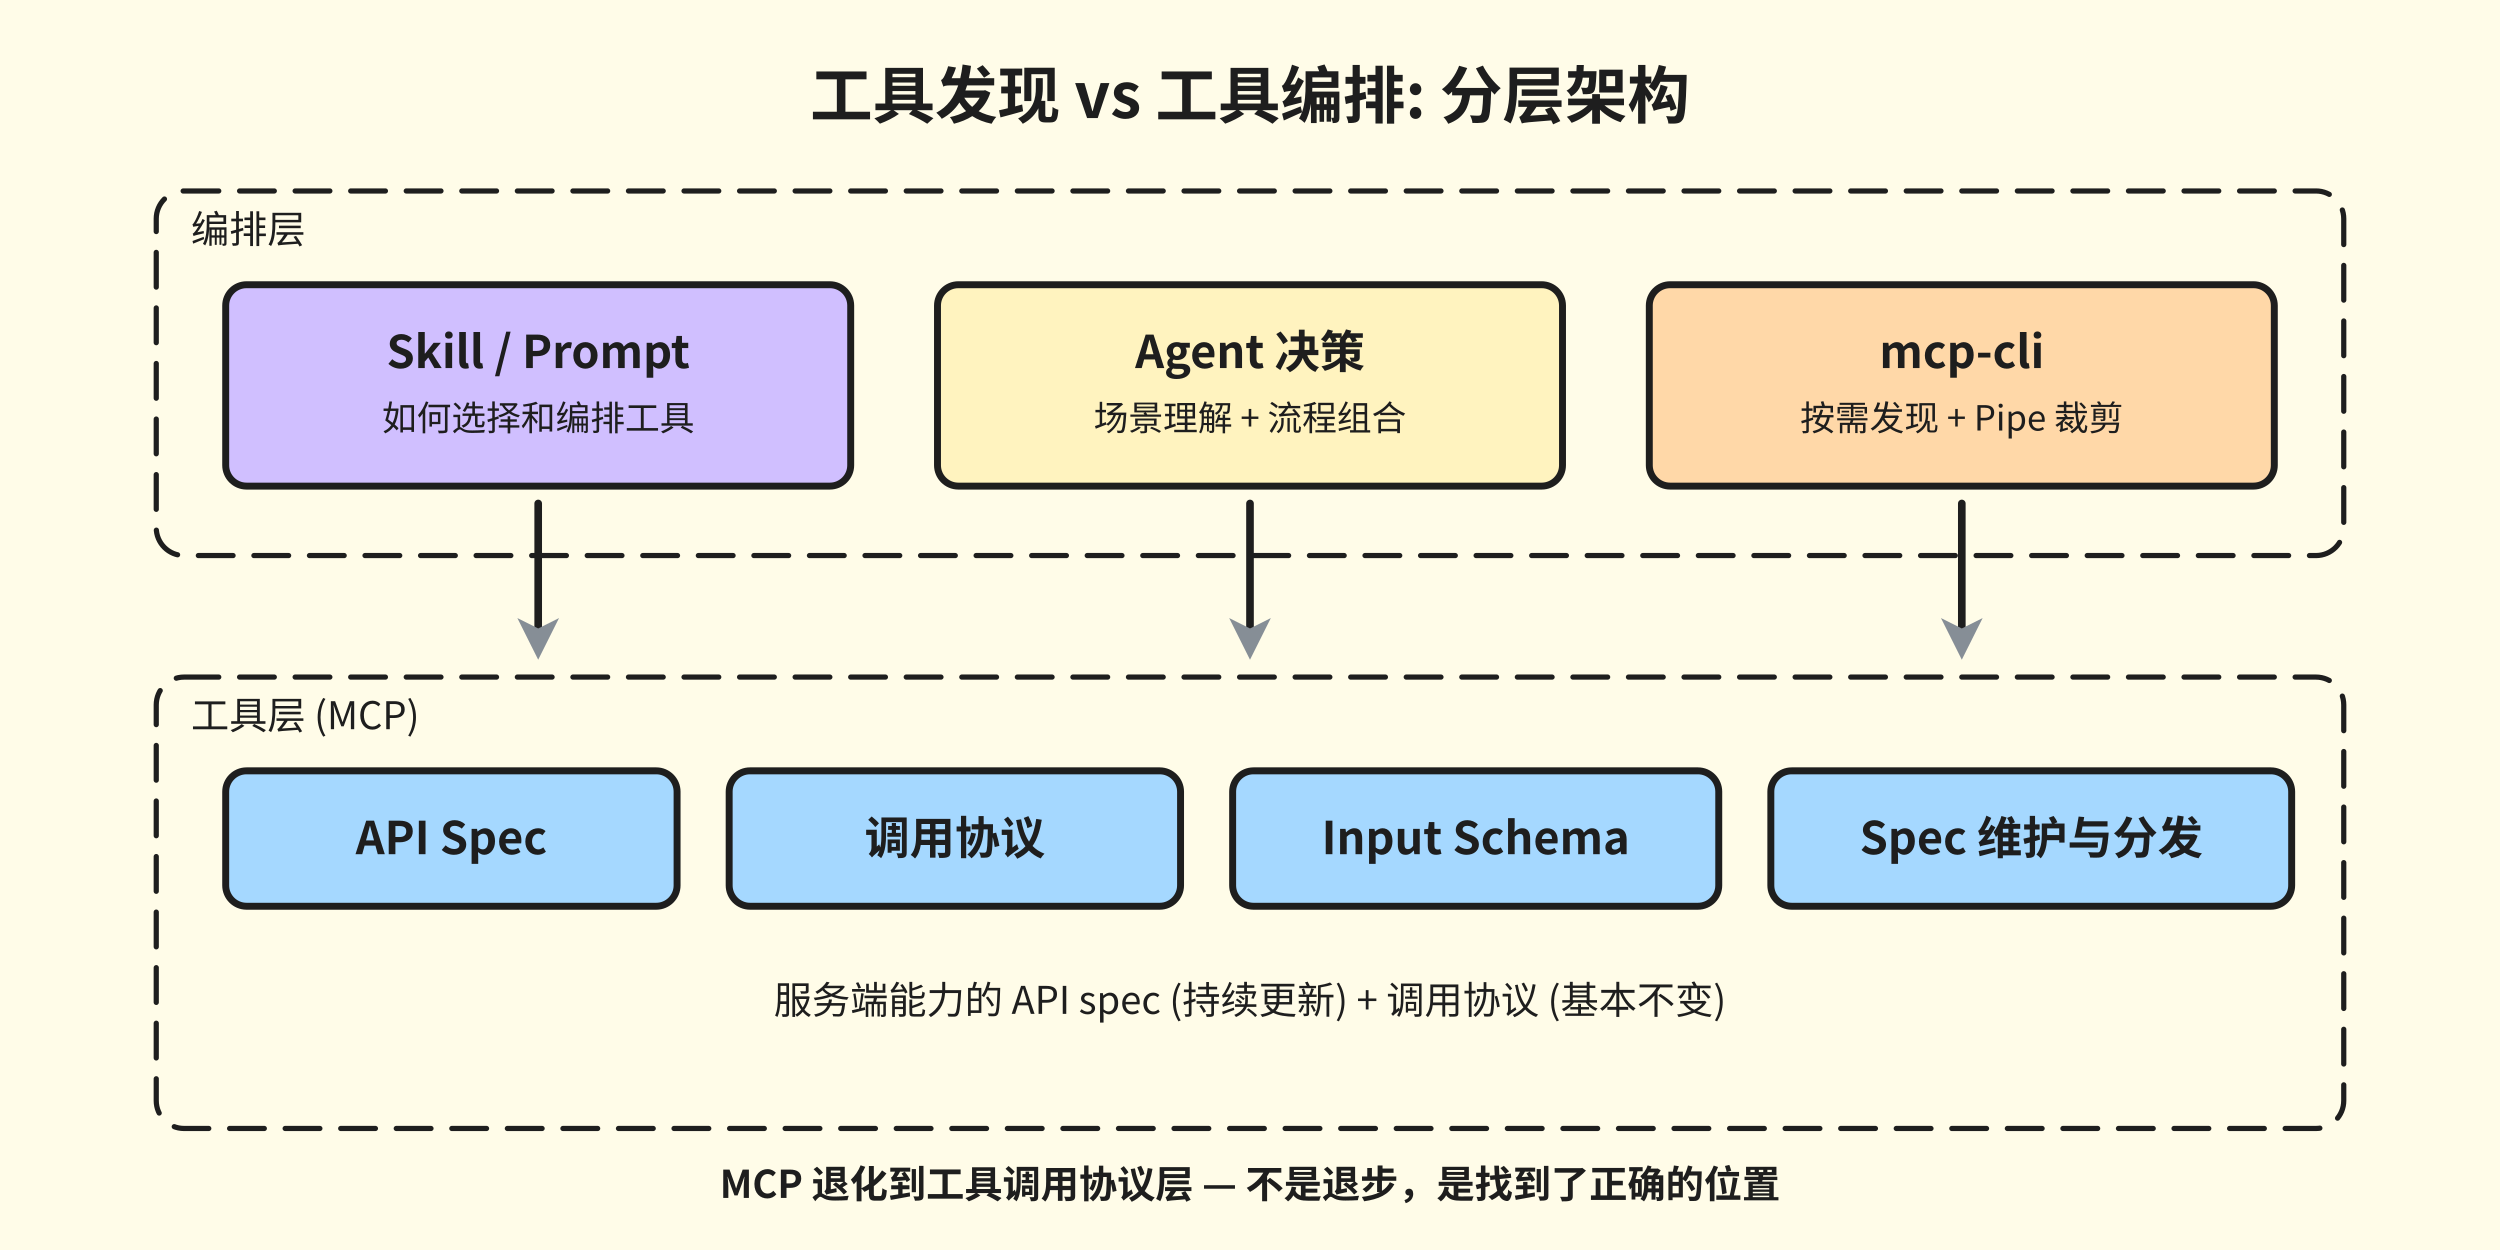
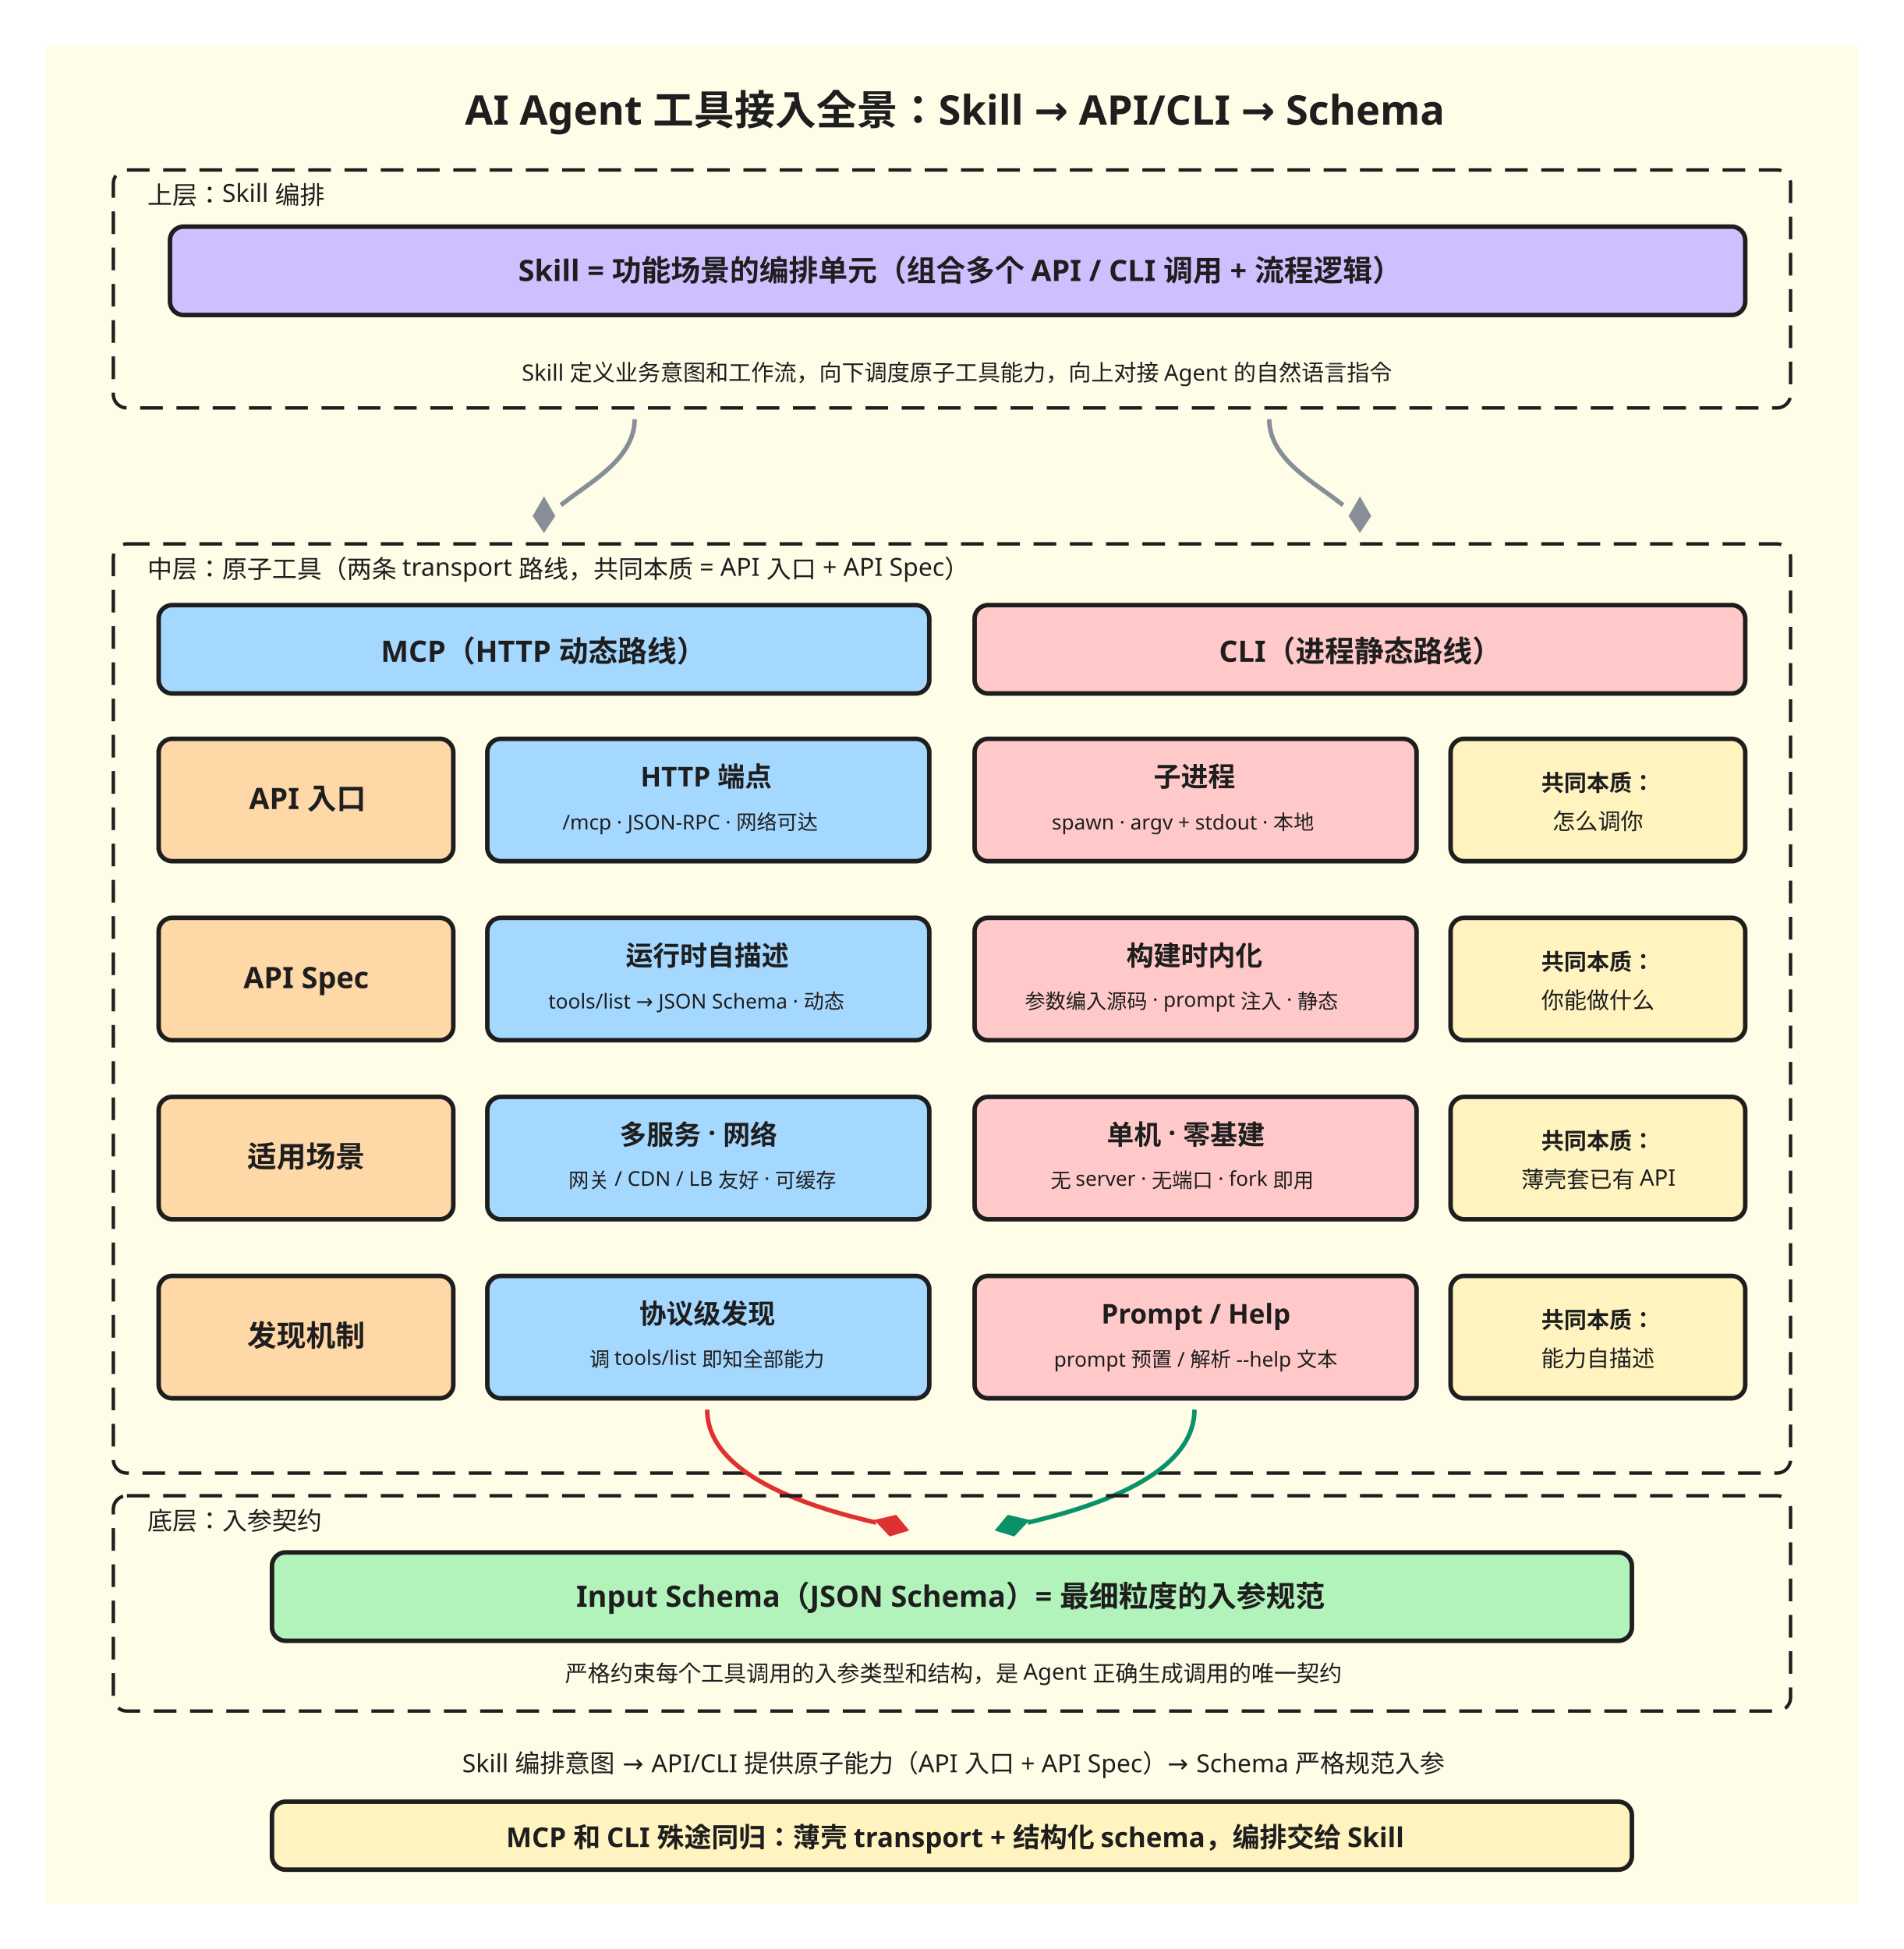
- <svg xmlns="http://www.w3.org/2000/svg" viewBox="0 0 720 360" width="720">
-   <style>
-     text { font-family: 'Patrick Hand', 'LXGW WenKai', 'PingFang SC', 'Microsoft YaHei', 'Noto Sans CJK SC', cursive; }
-   </style>
+ <svg xmlns="http://www.w3.org/2000/svg" width="840" height="860" viewBox="-20 -20 840 860">
  <defs>
-     <marker id="a-red" markerWidth="12" markerHeight="12" refX="3" refY="6" orient="auto" markerUnits="userSpaceOnUse">
-       <path d="M0,0 L12,6 L0,12 L3,6 z" fill="#e03131" />
+     <marker id="connector-arrow-0" markerUnits="userSpaceOnUse" markerWidth="40" markerHeight="40" refX="13.8" refY="0" orient="auto" overflow="visible">
+       <path fill="#868e96" stroke="none" d="M -1.2 0 L 7.5 -5 L 15 0 L 7.5 5 Z" />
    </marker>
-     <marker id="a-teal" markerWidth="12" markerHeight="12" refX="3" refY="6" orient="auto" markerUnits="userSpaceOnUse">
-       <path d="M0,0 L12,6 L0,12 L3,6 z" fill="#099268" />
+     <marker id="connector-arrow-1" markerUnits="userSpaceOnUse" markerWidth="40" markerHeight="40" refX="13.8" refY="0" orient="auto" overflow="visible">
+       <path fill="#868e96" stroke="none" d="M -1.2 0 L 7.5 -5 L 15 0 L 7.5 5 Z" />
    </marker>
-     <marker id="a-gray" markerWidth="12" markerHeight="12" refX="3" refY="6" orient="auto" markerUnits="userSpaceOnUse">
-       <path d="M0,0 L12,6 L0,12 L3,6 z" fill="#868e96" />
+     <marker id="connector-arrow-2" markerUnits="userSpaceOnUse" markerWidth="40" markerHeight="40" refX="13.8" refY="0" orient="auto" overflow="visible">
+       <path fill="#e03131" stroke="none" d="M -1.2 0 L 7.5 -5 L 15 0 L 7.5 5 Z" />
+     </marker>
+     <marker id="connector-arrow-3" markerUnits="userSpaceOnUse" markerWidth="40" markerHeight="40" refX="13.8" refY="0" orient="auto" overflow="visible">
+       <path fill="#099268" stroke="none" d="M -1.2 0 L 7.5 -5 L 15 0 L 7.5 5 Z" />
    </marker>
  </defs>
-   <rect width="720" height="360" fill="#fffce8" />
-   <text x="360" y="34" font-size="18" font-weight="700" fill="#1e1e1e" text-anchor="middle">工具发现 vs 工具编排: 分层架构</text>
-   <rect x="45" y="55" width="630" height="105" rx="8" fill="none" stroke="#1e1e1e" stroke-width="1.5" stroke-dasharray="10,6" stroke-linecap="round" stroke-linejoin="round" />
-   <text x="55" y="70" font-size="11" fill="#1e1e1e">编排层</text>
-   <rect x="65" y="82" width="180" height="58" rx="6" fill="#d0bfff" stroke="#1e1e1e" stroke-width="2" stroke-linejoin="round" />
-   <text x="155" y="106" font-size="13" font-weight="700" fill="#1e1e1e" text-anchor="middle">Skill / Prompt</text>
-   <text x="155" y="124" font-size="10" fill="#1e1e1e" text-anchor="middle">如何选择和编排工具</text>
-   <rect x="270" y="82" width="180" height="58" rx="6" fill="#fff3bf" stroke="#1e1e1e" stroke-width="2" stroke-linejoin="round" />
-   <text x="360" y="106" font-size="13" font-weight="700" fill="#1e1e1e" text-anchor="middle">Agent 决策</text>
-   <text x="360" y="124" font-size="10" fill="#1e1e1e" text-anchor="middle">场景理解 + 流程组合</text>
-   <rect x="475" y="82" width="180" height="58" rx="6" fill="#ffd8a8" stroke="#1e1e1e" stroke-width="2" stroke-linejoin="round" />
-   <text x="565" y="106" font-size="13" font-weight="700" fill="#1e1e1e" text-anchor="middle">mcp-cli</text>
-   <text x="565" y="124" font-size="10" fill="#1e1e1e" text-anchor="middle">按需发现 + Pipe 裁剪</text>
-   <path d="M155,145 L 155,181" fill="none" stroke="#1e1e1e" stroke-width="2.2" stroke-linecap="round" stroke-linejoin="round" marker-end="url(#a-gray)" />
-   <path d="M360,145 L 360,181" fill="none" stroke="#1e1e1e" stroke-width="2.2" stroke-linecap="round" stroke-linejoin="round" marker-end="url(#a-gray)" />
-   <path d="M565,145 L 565,181" fill="none" stroke="#1e1e1e" stroke-width="2.2" stroke-linecap="round" stroke-linejoin="round" marker-end="url(#a-gray)" />
-   <rect x="45" y="195" width="630" height="130" rx="8" fill="none" stroke="#1e1e1e" stroke-width="1.5" stroke-dasharray="10,6" stroke-linecap="round" stroke-linejoin="round" />
-   <text x="55" y="210" font-size="11" fill="#1e1e1e">工具层 (MCP)</text>
-   <rect x="65" y="222" width="130" height="39" rx="6" fill="#a5d8ff" stroke="#1e1e1e" stroke-width="2" stroke-linejoin="round" />
-   <text x="130" y="246" font-size="13" font-weight="700" fill="#1e1e1e" text-anchor="middle">API Spec</text>
-   <rect x="210" y="222" width="130" height="39" rx="6" fill="#a5d8ff" stroke="#1e1e1e" stroke-width="2" stroke-linejoin="round" />
-   <text x="275" y="246" font-size="13" font-weight="700" fill="#1e1e1e" text-anchor="middle">调用协议</text>
-   <rect x="355" y="222" width="140" height="39" rx="6" fill="#a5d8ff" stroke="#1e1e1e" stroke-width="2" stroke-linejoin="round" />
-   <text x="425" y="246" font-size="13" font-weight="700" fill="#1e1e1e" text-anchor="middle">Input Schema</text>
-   <rect x="510" y="222" width="150" height="39" rx="6" fill="#a5d8ff" stroke="#1e1e1e" stroke-width="2" stroke-linejoin="round" />
-   <text x="585" y="246" font-size="13" font-weight="700" fill="#1e1e1e" text-anchor="middle">Spec 维护与分发</text>
-   <text x="360" y="292" font-size="11" fill="#1e1e1e" text-anchor="middle">服务端能力的 API spec (持续更新) + 调用协议 (基本不变)</text>
-   <text x="360" y="345" font-size="11" font-weight="700" fill="#1e1e1e" text-anchor="middle">MCP 退化到工具调用协议层 — 不是退步，是找到了正确的位置</text>
+   <g id="o1:1" transform="translate(0, 0)">
+     <rect x="0" y="0" width="800" height="820" fill="#fffce8" stroke="none" stroke-width="0" rx="0" ry="0" />
+   </g>
+   <g id="a1:1" transform="translate(138, 13.823)">
+     <text font-size="18" font-family="Noto Sans SC" font-weight="bold" fill="#1e1e1e" text-anchor="middle" dominant-baseline="alphabetic" x="262">
+       <tspan x="262" y="21.177">
+         <tspan x="47.14" text-anchor="start">AI Agent 工具接入全景：Skill → API/CLI → Schema</tspan>
+       </tspan>
+     </text>
+   </g>
+   <g id="o1:2" transform="translate(30, 55)">
+     <rect x="0" y="0" width="740" height="105" fill="none" stroke="#1e1e1e" stroke-width="1.5" stroke-dasharray="10 6" rx="6" ry="6" />
+   </g>
+   <g id="a1:2" transform="translate(45, 57.0585)">
+     <text font-size="11" font-family="Noto Sans SC" font-weight="normal" fill="#1e1e1e" text-anchor="start" dominant-baseline="alphabetic" x="0">
+       <tspan x="0" y="12.942">
+         <tspan x="0" text-anchor="start">上层：Skill 编排</tspan>
+       </tspan>
+     </text>
+   </g>
+   <g id="o1:3" transform="translate(55, 80)">
+     <rect x="0" y="0" width="695" height="39" fill="#d0bfff" stroke="#1e1e1e" stroke-width="2" rx="6" ry="6" />
+   </g>
+   <g id="a1:3" transform="translate(160, 88.7055)">
+     <text font-size="13" font-family="Noto Sans SC" font-weight="bold" fill="#1e1e1e" text-anchor="middle" dominant-baseline="alphabetic" x="242">
+       <tspan x="242" y="15.295">
+         <tspan x="48.645" text-anchor="start">Skill = 功能场景的编排单元（组合多个 API / CLI 调用 + 流程逻辑）</tspan>
+       </tspan>
+     </text>
+   </g>
+   <g id="a1:4" transform="translate(209.5, 136.235)">
+     <text font-size="10" font-family="Noto Sans SC" font-weight="normal" fill="#1e1e1e" text-anchor="middle" dominant-baseline="alphabetic" x="192.5">
+       <tspan x="192.5" y="11.765">
+         <tspan x="0.695" text-anchor="start">Skill 定义业务意图和工作流，向下调度原子工具能力，向上对接 Agent 的自然语言指令</tspan>
+       </tspan>
+     </text>
+   </g>
+   <g id="c1:1" transform="translate(220, 165)">
+     <path fill="none" stroke="#868e96" stroke-width="2" stroke-linecap="butt" stroke-linejoin="round" marker-end="url(#connector-arrow-0)" stroke-dasharray="0 0 51.888 13.8" d="M 40 0 C 40 25 0 35 0 49" />
+   </g>
+   <g id="c1:2" transform="translate(540, 165)">
+     <path fill="none" stroke="#868e96" stroke-width="2" stroke-linecap="butt" stroke-linejoin="round" marker-end="url(#connector-arrow-1)" stroke-dasharray="0 0 51.888 13.8" d="M 0 0 C 0 25 40 35 40 49" />
+   </g>
+   <g id="o1:4" transform="translate(30, 220)">
+     <rect x="0" y="0" width="740" height="410" fill="none" stroke="#1e1e1e" stroke-width="1.5" stroke-dasharray="10 6" rx="6" ry="6" />
+   </g>
+   <g id="a1:5" transform="translate(45, 222.0585)">
+     <text font-size="11" font-family="Noto Sans SC" font-weight="normal" fill="#1e1e1e" text-anchor="start" dominant-baseline="alphabetic" x="0">
+       <tspan x="0" y="12.942">
+         <tspan x="0" text-anchor="start">中层：原子工具（两条 transport 路线，共同本质 = API 入口 + API Spec）</tspan>
+       </tspan>
+     </text>
+   </g>
+   <g id="o1:5" transform="translate(50, 247)">
+     <rect x="0" y="0" width="340" height="39" fill="#a5d8ff" stroke="#1e1e1e" stroke-width="2" rx="6" ry="6" />
+   </g>
+   <g id="a1:6" transform="translate(129, 256.7055)">
+     <text font-size="13" font-family="Noto Sans SC" font-weight="bold" fill="#1e1e1e" text-anchor="middle" dominant-baseline="alphabetic" x="91">
+       <tspan x="91" y="15.295">
+         <tspan x="19" text-anchor="start">MCP（HTTP 动态路线）</tspan>
+       </tspan>
+     </text>
+   </g>
+   <g id="o1:6" transform="translate(410, 247)">
+     <rect x="0" y="0" width="340" height="39" fill="#ffc9c9" stroke="#1e1e1e" stroke-width="2" rx="6" ry="6" />
+   </g>
+   <g id="a1:7" transform="translate(501.5, 256.7055)">
+     <text font-size="13" font-family="Noto Sans SC" font-weight="bold" fill="#1e1e1e" text-anchor="middle" dominant-baseline="alphabetic" x="78.5">
+       <tspan x="78.5" y="15.295">
+         <tspan x="16.335" text-anchor="start">CLI（进程静态路线）</tspan>
+       </tspan>
+     </text>
+   </g>
+   <g id="o1:7" transform="translate(50, 306)">
+     <rect x="0" y="0" width="130" height="54" fill="#ffd8a8" stroke="#1e1e1e" stroke-width="2" rx="6" ry="6" />
+   </g>
+   <g id="a1:8" transform="translate(81, 321.7055)">
+     <text font-size="13" font-family="Noto Sans SC" font-weight="bold" fill="#1e1e1e" text-anchor="middle" dominant-baseline="alphabetic" x="34">
+       <tspan x="34" y="15.295">
+         <tspan x="8.875" text-anchor="start">API 入口</tspan>
+       </tspan>
+     </text>
+   </g>
+   <g id="o1:8" transform="translate(195, 306)">
+     <rect x="0" y="0" width="195" height="54" fill="#a5d8ff" stroke="#1e1e1e" stroke-width="2" rx="6" ry="6" />
+   </g>
+   <g id="a1:9" transform="translate(253.5, 312.882)">
+     <text font-size="12" font-family="Noto Sans SC" font-weight="bold" fill="#1e1e1e" text-anchor="middle" dominant-baseline="alphabetic" x="38.5">
+       <tspan x="38.5" y="14.118">
+         <tspan x="9.095" text-anchor="start">HTTP 端点</tspan>
+       </tspan>
+     </text>
+   </g>
+   <g id="a1:10" transform="translate(232, 335.4115)">
+     <text font-size="9" font-family="Noto Sans SC" font-weight="normal" fill="#1e1e1e" text-anchor="middle" dominant-baseline="alphabetic" x="60">
+       <tspan x="60" y="10.589">
+         <tspan x="-3.875" text-anchor="start">/mcp · JSON-RPC · 网络可达</tspan>
+       </tspan>
+     </text>
+   </g>
+   <g id="o1:9" transform="translate(410, 306)">
+     <rect x="0" y="0" width="195" height="54" fill="#ffc9c9" stroke="#1e1e1e" stroke-width="2" rx="6" ry="6" />
+   </g>
+   <g id="a1:11" transform="translate(483, 312.882)">
+     <text font-size="12" font-family="Noto Sans SC" font-weight="bold" fill="#1e1e1e" text-anchor="middle" dominant-baseline="alphabetic" x="24">
+       <tspan x="24" y="14.118">
+         <tspan x="6" text-anchor="start">子进程</tspan>
+       </tspan>
+     </text>
+   </g>
+   <g id="a1:12" transform="translate(449, 335.4115)">
+     <text font-size="9" font-family="Noto Sans SC" font-weight="normal" fill="#1e1e1e" text-anchor="middle" dominant-baseline="alphabetic" x="58">
+       <tspan x="58" y="10.589">
+         <tspan x="-4.94" text-anchor="start">spawn · argv + stdout · 本地</tspan>
+       </tspan>
+     </text>
+   </g>
+   <g id="o1:10" transform="translate(620, 306)">
+     <rect x="0" y="0" width="130" height="54" fill="#fff3bf" stroke="#1e1e1e" stroke-width="2" rx="6" ry="6" />
+   </g>
+   <g id="a1:13" transform="translate(652.5, 317.235)">
+     <text font-size="10" font-family="Noto Sans SC" font-weight="bold" fill="#1e1e1e" text-anchor="middle" dominant-baseline="alphabetic" x="32.5">
+       <tspan x="32.5" y="11.765">
+         <tspan x="7.5" text-anchor="start">共同本质：</tspan>
+       </tspan>
+     </text>
+   </g>
+   <g id="a1:14" transform="translate(665, 334.235)">
+     <text font-size="10" font-family="Noto Sans SC" font-weight="normal" fill="#1e1e1e" text-anchor="middle" dominant-baseline="alphabetic" x="20">
+       <tspan x="20" y="11.765">
+         <tspan x="0" text-anchor="start">怎么调你</tspan>
+       </tspan>
+     </text>
+   </g>
+   <g id="o1:11" transform="translate(50, 385)">
+     <rect x="0" y="0" width="130" height="54" fill="#ffd8a8" stroke="#1e1e1e" stroke-width="2" rx="6" ry="6" />
+   </g>
+   <g id="a1:15" transform="translate(79, 400.7055)">
+     <text font-size="13" font-family="Noto Sans SC" font-weight="bold" fill="#1e1e1e" text-anchor="middle" dominant-baseline="alphabetic" x="36">
+       <tspan x="36" y="15.295">
+         <tspan x="8.43" text-anchor="start">API Spec</tspan>
+       </tspan>
+     </text>
+   </g>
+   <g id="o1:12" transform="translate(195, 385)">
+     <rect x="0" y="0" width="195" height="54" fill="#a5d8ff" stroke="#1e1e1e" stroke-width="2" rx="6" ry="6" />
+   </g>
+   <g id="a1:16" transform="translate(246, 391.882)">
+     <text font-size="12" font-family="Noto Sans SC" font-weight="bold" fill="#1e1e1e" text-anchor="middle" dominant-baseline="alphabetic" x="46">
+       <tspan x="46" y="14.118">
+         <tspan x="10" text-anchor="start">运行时自描述</tspan>
+       </tspan>
+     </text>
+   </g>
+   <g id="a1:17" transform="translate(224.5, 414.4115)">
+     <text font-size="9" font-family="Noto Sans SC" font-weight="normal" fill="#1e1e1e" text-anchor="middle" dominant-baseline="alphabetic" x="67.5">
+       <tspan x="67.5" y="10.589">
+         <tspan x="-2.575" text-anchor="start">tools/list → JSON Schema · 动态</tspan>
+       </tspan>
+     </text>
+   </g>
+   <g id="o1:13" transform="translate(410, 385)">
+     <rect x="0" y="0" width="195" height="54" fill="#ffc9c9" stroke="#1e1e1e" stroke-width="2" rx="6" ry="6" />
+   </g>
+   <g id="a1:18" transform="translate(468, 391.882)">
+     <text font-size="12" font-family="Noto Sans SC" font-weight="bold" fill="#1e1e1e" text-anchor="middle" dominant-baseline="alphabetic" x="39">
+       <tspan x="39" y="14.118">
+         <tspan x="9" text-anchor="start">构建时内化</tspan>
+       </tspan>
+     </text>
+   </g>
+   <g id="a1:19" transform="translate(437, 414.4115)">
+     <text font-size="9" font-family="Noto Sans SC" font-weight="normal" fill="#1e1e1e" text-anchor="middle" dominant-baseline="alphabetic" x="70">
+       <tspan x="70" y="10.589">
+         <tspan x="-4.83" text-anchor="start">参数编入源码 · prompt 注入 · 静态</tspan>
+       </tspan>
+     </text>
+   </g>
+   <g id="o1:14" transform="translate(620, 385)">
+     <rect x="0" y="0" width="130" height="54" fill="#fff3bf" stroke="#1e1e1e" stroke-width="2" rx="6" ry="6" />
+   </g>
+   <g id="a1:20" transform="translate(652.5, 396.235)">
+     <text font-size="10" font-family="Noto Sans SC" font-weight="bold" fill="#1e1e1e" text-anchor="middle" dominant-baseline="alphabetic" x="32.5">
+       <tspan x="32.5" y="11.765">
+         <tspan x="7.5" text-anchor="start">共同本质：</tspan>
+       </tspan>
+     </text>
+   </g>
+   <g id="a1:21" transform="translate(660, 413.235)">
+     <text font-size="10" font-family="Noto Sans SC" font-weight="normal" fill="#1e1e1e" text-anchor="middle" dominant-baseline="alphabetic" x="25">
+       <tspan x="25" y="11.765">
+         <tspan x="0" text-anchor="start">你能做什么</tspan>
+       </tspan>
+     </text>
+   </g>
+   <g id="o1:15" transform="translate(50, 464)">
+     <rect x="0" y="0" width="130" height="54" fill="#ffd8a8" stroke="#1e1e1e" stroke-width="2" rx="6" ry="6" />
+   </g>
+   <g id="a1:22" transform="translate(81, 479.7055)">
+     <text font-size="13" font-family="Noto Sans SC" font-weight="bold" fill="#1e1e1e" text-anchor="middle" dominant-baseline="alphabetic" x="34">
+       <tspan x="34" y="15.295">
+         <tspan x="8" text-anchor="start">适用场景</tspan>
+       </tspan>
+     </text>
+   </g>
+   <g id="o1:16" transform="translate(195, 464)">
+     <rect x="0" y="0" width="195" height="54" fill="#a5d8ff" stroke="#1e1e1e" stroke-width="2" rx="6" ry="6" />
+   </g>
+   <g id="a1:23" transform="translate(245.5, 470.882)">
+     <text font-size="12" font-family="Noto Sans SC" font-weight="bold" fill="#1e1e1e" text-anchor="middle" dominant-baseline="alphabetic" x="46.5">
+       <tspan x="46.5" y="14.118">
+         <tspan x="7.78" text-anchor="start">多服务 · 网络</tspan>
+       </tspan>
+     </text>
+   </g>
+   <g id="a1:24" transform="translate(230, 493.4115)">
+     <text font-size="9" font-family="Noto Sans SC" font-weight="normal" fill="#1e1e1e" text-anchor="middle" dominant-baseline="alphabetic" x="62">
+       <tspan x="62" y="10.589">
+         <tspan x="0.79" text-anchor="start">网关 / CDN / LB 友好 · 可缓存</tspan>
+       </tspan>
+     </text>
+   </g>
+   <g id="o1:17" transform="translate(410, 464)">
+     <rect x="0" y="0" width="195" height="54" fill="#ffc9c9" stroke="#1e1e1e" stroke-width="2" rx="6" ry="6" />
+   </g>
+   <g id="a1:25" transform="translate(460.5, 470.882)">
+     <text font-size="12" font-family="Noto Sans SC" font-weight="bold" fill="#1e1e1e" text-anchor="middle" dominant-baseline="alphabetic" x="46.5">
+       <tspan x="46.5" y="14.118">
+         <tspan x="7.78" text-anchor="start">单机 · 零基建</tspan>
+       </tspan>
+     </text>
+   </g>
+   <g id="a1:26" transform="translate(447.5, 493.4115)">
+     <text font-size="9" font-family="Noto Sans SC" font-weight="normal" fill="#1e1e1e" text-anchor="middle" dominant-baseline="alphabetic" x="59.5">
+       <tspan x="59.5" y="10.589">
+         <tspan x="-3.97" text-anchor="start">无 server · 无端口 · fork 即用</tspan>
+       </tspan>
+     </text>
+   </g>
+   <g id="o1:18" transform="translate(620, 464)">
+     <rect x="0" y="0" width="130" height="54" fill="#fff3bf" stroke="#1e1e1e" stroke-width="2" rx="6" ry="6" />
+   </g>
+   <g id="a1:27" transform="translate(652.5, 475.235)">
+     <text font-size="10" font-family="Noto Sans SC" font-weight="bold" fill="#1e1e1e" text-anchor="middle" dominant-baseline="alphabetic" x="32.5">
+       <tspan x="32.5" y="11.765">
+         <tspan x="7.5" text-anchor="start">共同本质：</tspan>
+       </tspan>
+     </text>
+   </g>
+   <g id="a1:28" transform="translate(650, 492.235)">
+     <text font-size="10" font-family="Noto Sans SC" font-weight="normal" fill="#1e1e1e" text-anchor="middle" dominant-baseline="alphabetic" x="35">
+       <tspan x="35" y="11.765">
+         <tspan x="1.21" text-anchor="start">薄壳套已有 API</tspan>
+       </tspan>
+     </text>
+   </g>
+   <g id="o1:19" transform="translate(50, 543)">
+     <rect x="0" y="0" width="130" height="54" fill="#ffd8a8" stroke="#1e1e1e" stroke-width="2" rx="6" ry="6" />
+   </g>
+   <g id="a1:29" transform="translate(81, 558.7055)">
+     <text font-size="13" font-family="Noto Sans SC" font-weight="bold" fill="#1e1e1e" text-anchor="middle" dominant-baseline="alphabetic" x="34">
+       <tspan x="34" y="15.295">
+         <tspan x="8" text-anchor="start">发现机制</tspan>
+       </tspan>
+     </text>
+   </g>
+   <g id="o1:20" transform="translate(195, 543)">
+     <rect x="0" y="0" width="195" height="54" fill="#a5d8ff" stroke="#1e1e1e" stroke-width="2" rx="6" ry="6" />
+   </g>
+   <g id="a1:30" transform="translate(253, 549.882)">
+     <text font-size="12" font-family="Noto Sans SC" font-weight="bold" fill="#1e1e1e" text-anchor="middle" dominant-baseline="alphabetic" x="39">
+       <tspan x="39" y="14.118">
+         <tspan x="9" text-anchor="start">协议级发现</tspan>
+       </tspan>
+     </text>
+   </g>
+   <g id="a1:31" transform="translate(241, 572.4115)">
+     <text font-size="9" font-family="Noto Sans SC" font-weight="normal" fill="#1e1e1e" text-anchor="middle" dominant-baseline="alphabetic" x="51">
+       <tspan x="51" y="10.589">
+         <tspan x="-0.965" text-anchor="start">调 tools/list 即知全部能力</tspan>
+       </tspan>
+     </text>
+   </g>
+   <g id="o1:21" transform="translate(410, 543)">
+     <rect x="0" y="0" width="195" height="54" fill="#ffc9c9" stroke="#1e1e1e" stroke-width="2" rx="6" ry="6" />
+   </g>
+   <g id="a1:32" transform="translate(459, 549.882)">
+     <text font-size="12" font-family="Noto Sans SC" font-weight="bold" fill="#1e1e1e" text-anchor="middle" dominant-baseline="alphabetic" x="48">
+       <tspan x="48" y="14.118">
+         <tspan x="6.865" text-anchor="start">Prompt / Help</tspan>
+       </tspan>
+     </text>
+   </g>
+   <g id="a1:33" transform="translate(445.5, 572.4115)">
+     <text font-size="9" font-family="Noto Sans SC" font-weight="normal" fill="#1e1e1e" text-anchor="middle" dominant-baseline="alphabetic" x="61.5">
+       <tspan x="61.5" y="10.589">
+         <tspan x="-0.505" text-anchor="start">prompt 预置 / 解析 --help 文本</tspan>
+       </tspan>
+     </text>
+   </g>
+   <g id="o1:22" transform="translate(620, 543)">
+     <rect x="0" y="0" width="130" height="54" fill="#fff3bf" stroke="#1e1e1e" stroke-width="2" rx="6" ry="6" />
+   </g>
+   <g id="a1:34" transform="translate(652.5, 554.235)">
+     <text font-size="10" font-family="Noto Sans SC" font-weight="bold" fill="#1e1e1e" text-anchor="middle" dominant-baseline="alphabetic" x="32.5">
+       <tspan x="32.5" y="11.765">
+         <tspan x="7.5" text-anchor="start">共同本质：</tspan>
+       </tspan>
+     </text>
+   </g>
+   <g id="a1:35" transform="translate(660, 571.235)">
+     <text font-size="10" font-family="Noto Sans SC" font-weight="normal" fill="#1e1e1e" text-anchor="middle" dominant-baseline="alphabetic" x="25">
+       <tspan x="25" y="11.765">
+         <tspan x="0" text-anchor="start">能力自描述</tspan>
+       </tspan>
+     </text>
+   </g>
+   <g id="c1:3" transform="translate(292, 602)">
+     <path fill="none" stroke="#e03131" stroke-width="2" stroke-linecap="butt" stroke-linejoin="round" marker-end="url(#connector-arrow-2)" stroke-dasharray="0 0 95.783 13.8" d="M 0 0 C 0 38 78 50 88 53" />
+   </g>
+   <g id="c1:4" transform="translate(420, 602)">
+     <path fill="none" stroke="#099268" stroke-width="2" stroke-linecap="butt" stroke-linejoin="round" marker-end="url(#connector-arrow-3)" stroke-dasharray="0 0 94.918 13.8" d="M 87 0 C 87 38 10 50 0 53" />
+   </g>
+   <g id="o1:23" transform="translate(30, 640)">
+     <rect x="0" y="0" width="740" height="95" fill="none" stroke="#1e1e1e" stroke-width="1.5" stroke-dasharray="10 6" rx="6" ry="6" />
+   </g>
+   <g id="a1:36" transform="translate(45, 642.0585)">
+     <text font-size="11" font-family="Noto Sans SC" font-weight="normal" fill="#1e1e1e" text-anchor="start" dominant-baseline="alphabetic" x="0">
+       <tspan x="0" y="12.942">
+         <tspan x="0" text-anchor="start">底层：入参契约</tspan>
+       </tspan>
+     </text>
+   </g>
+   <g id="o1:24" transform="translate(100, 665)">
+     <rect x="0" y="0" width="600" height="39" fill="#b2f2bb" stroke="#1e1e1e" stroke-width="2" rx="6" ry="6" />
+   </g>
+   <g id="a1:37" transform="translate(200.5, 673.7055)">
+     <text font-size="13" font-family="Noto Sans SC" font-weight="bold" fill="#1e1e1e" text-anchor="middle" dominant-baseline="alphabetic" x="199.5">
+       <tspan x="199.5" y="15.295">
+         <tspan x="33.69" text-anchor="start">Input Schema（JSON Schema）= 最细粒度的入参规范</tspan>
+       </tspan>
+     </text>
+   </g>
+   <g id="a1:38" transform="translate(228.5, 710.235)">
+     <text font-size="10" font-family="Noto Sans SC" font-weight="normal" fill="#1e1e1e" text-anchor="middle" dominant-baseline="alphabetic" x="171.5">
+       <tspan x="171.5" y="11.765">
+         <tspan x="0.77" text-anchor="start">严格约束每个工具调用的入参类型和结构，是 Agent 正确生成调用的唯一契约</tspan>
+       </tspan>
+     </text>
+   </g>
+   <g id="a1:39" transform="translate(176.5, 749.0585)">
+     <text font-size="11" font-family="Noto Sans SC" font-weight="normal" fill="#1e1e1e" text-anchor="middle" dominant-baseline="alphabetic" x="223.5">
+       <tspan x="223.5" y="12.942">
+         <tspan x="7.41" text-anchor="start">Skill 编排意图 → API/CLI 提供原子能力（API 入口 + API Spec）→ Schema 严格规范入参</tspan>
+       </tspan>
+     </text>
+   </g>
+   <g id="o1:25" transform="translate(100, 775)">
+     <rect x="0" y="0" width="600" height="30" fill="#fff3bf" stroke="#1e1e1e" stroke-width="2" rx="6" ry="6" />
+   </g>
+   <g id="a1:40" transform="translate(160.5, 780.882)">
+     <text font-size="12" font-family="Noto Sans SC" font-weight="bold" fill="#1e1e1e" text-anchor="middle" dominant-baseline="alphabetic" x="239.5">
+       <tspan x="239.5" y="14.118">
+         <tspan x="42.795" text-anchor="start">MCP 和 CLI 殊途同归：薄壳 transport + 结构化 schema，编排交给 Skill</tspan>
+       </tspan>
+     </text>
+   </g>
</svg>
